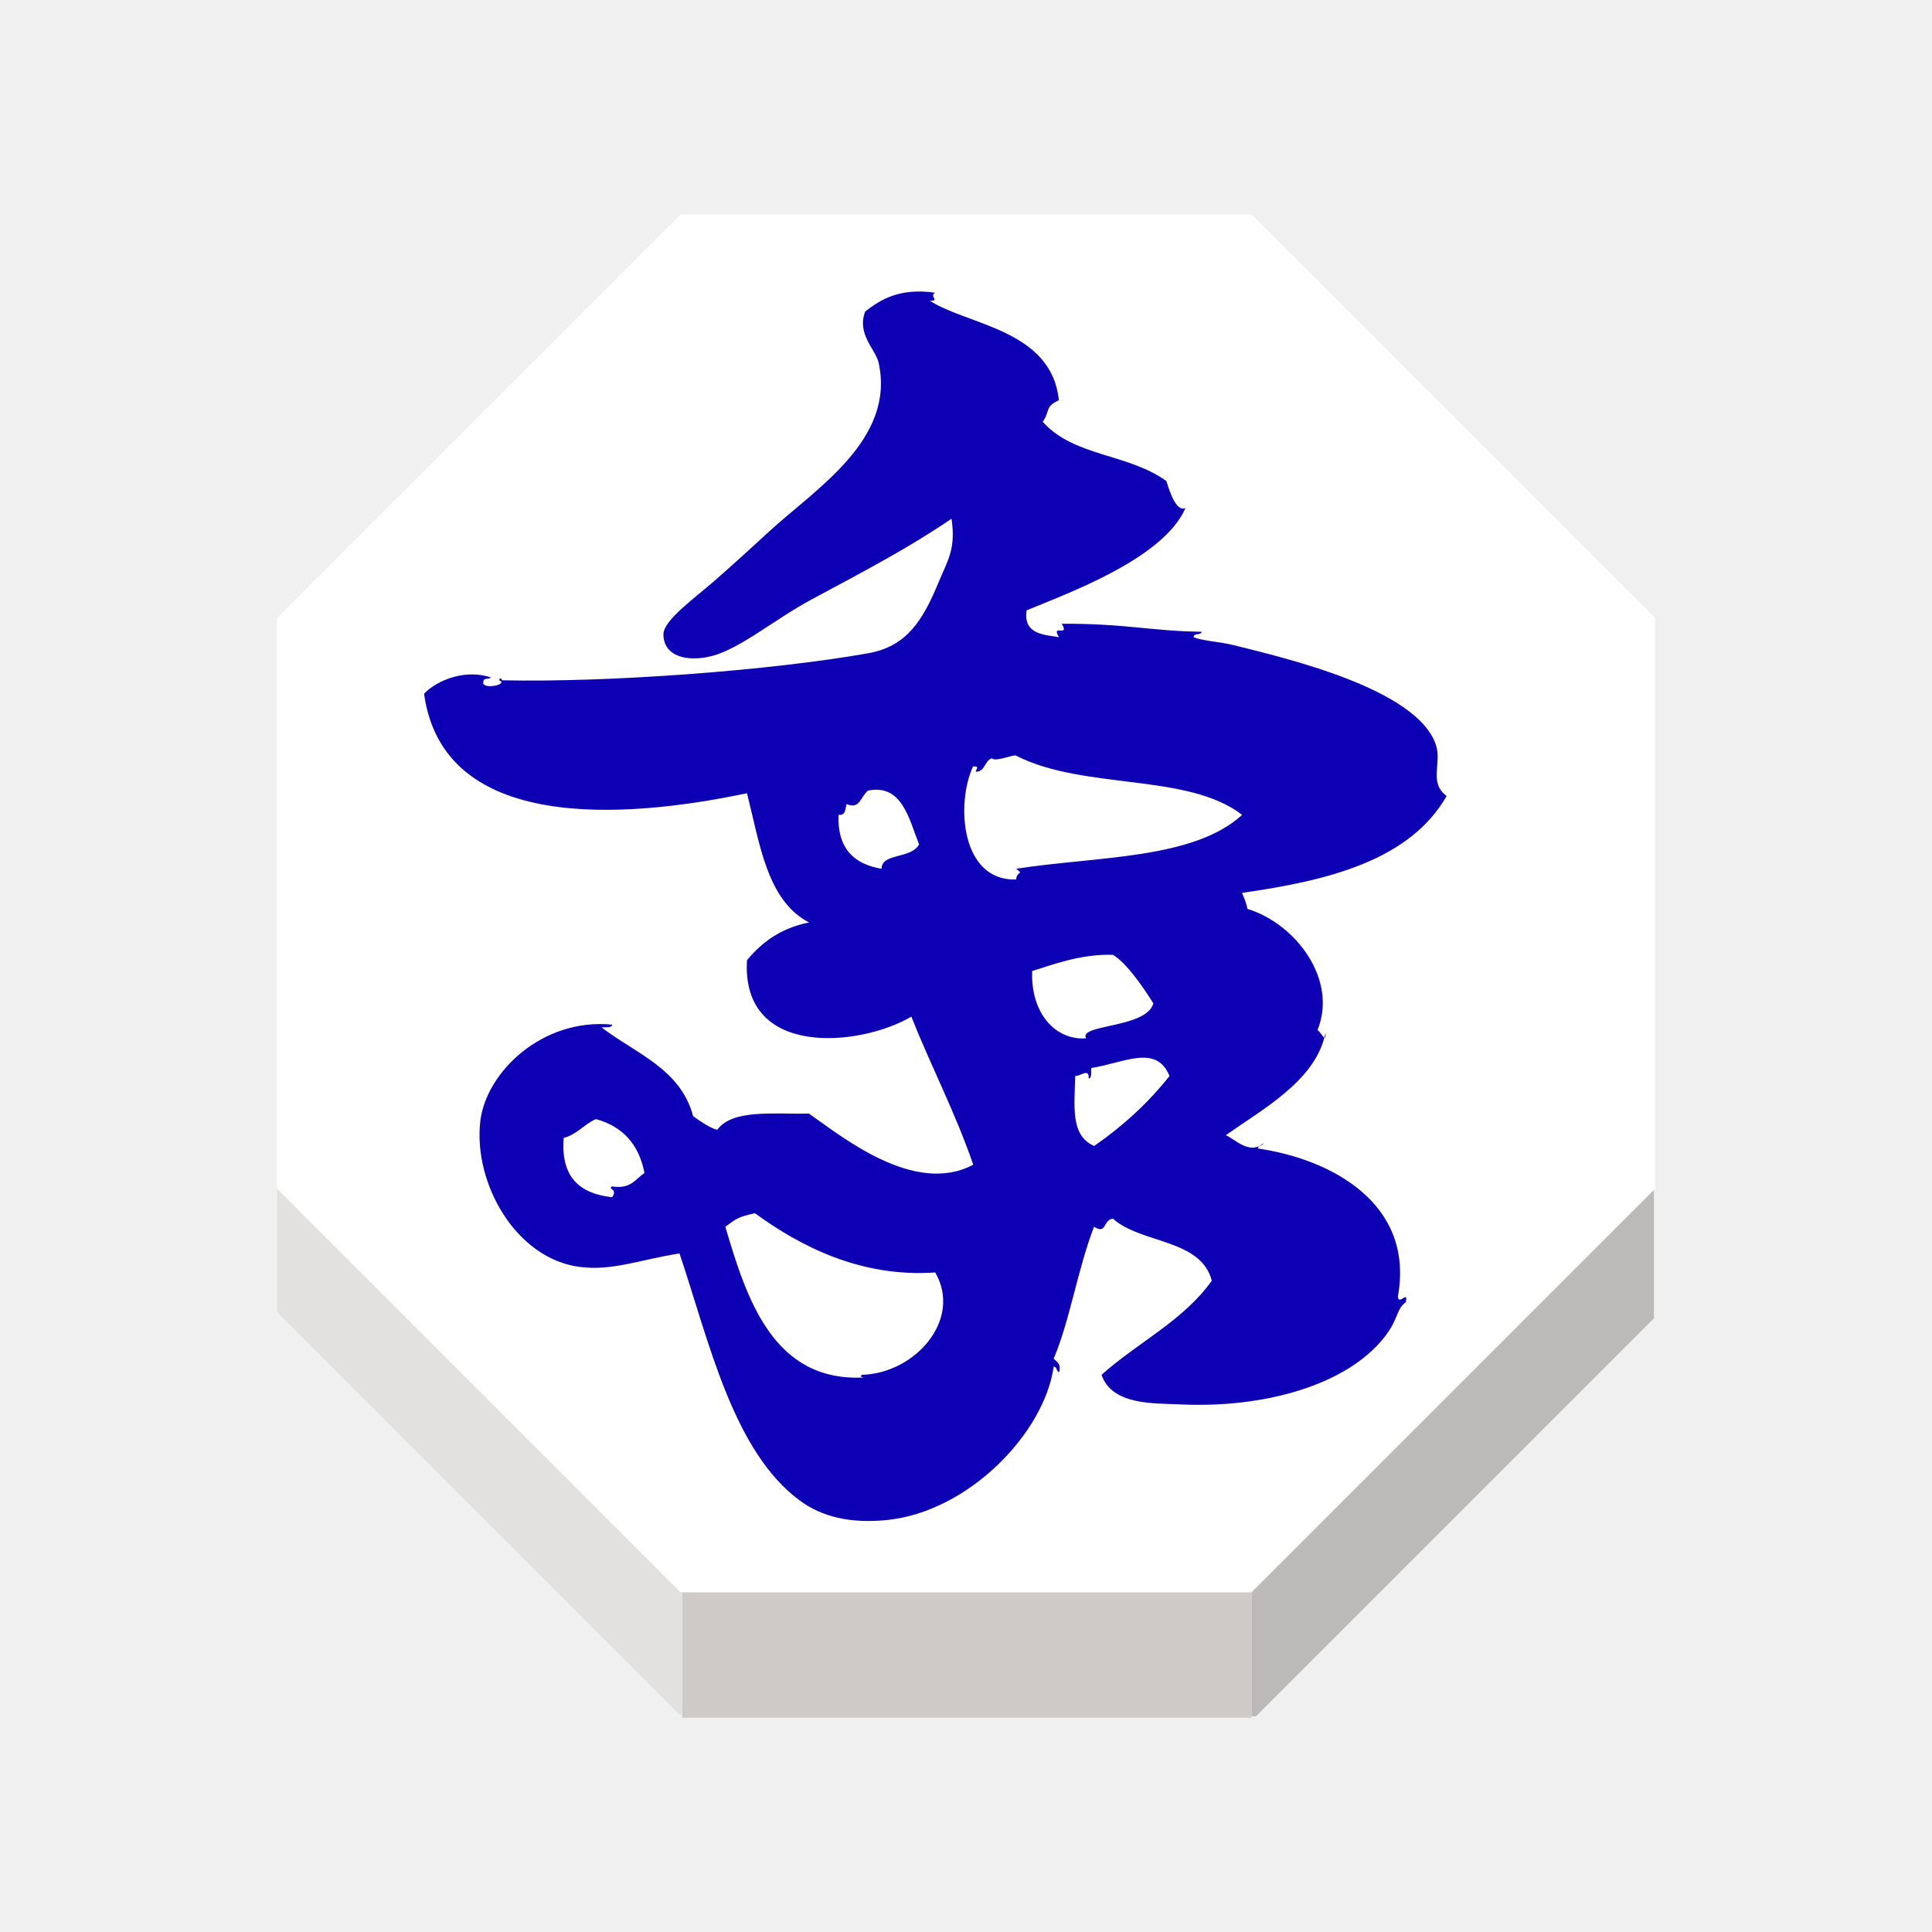
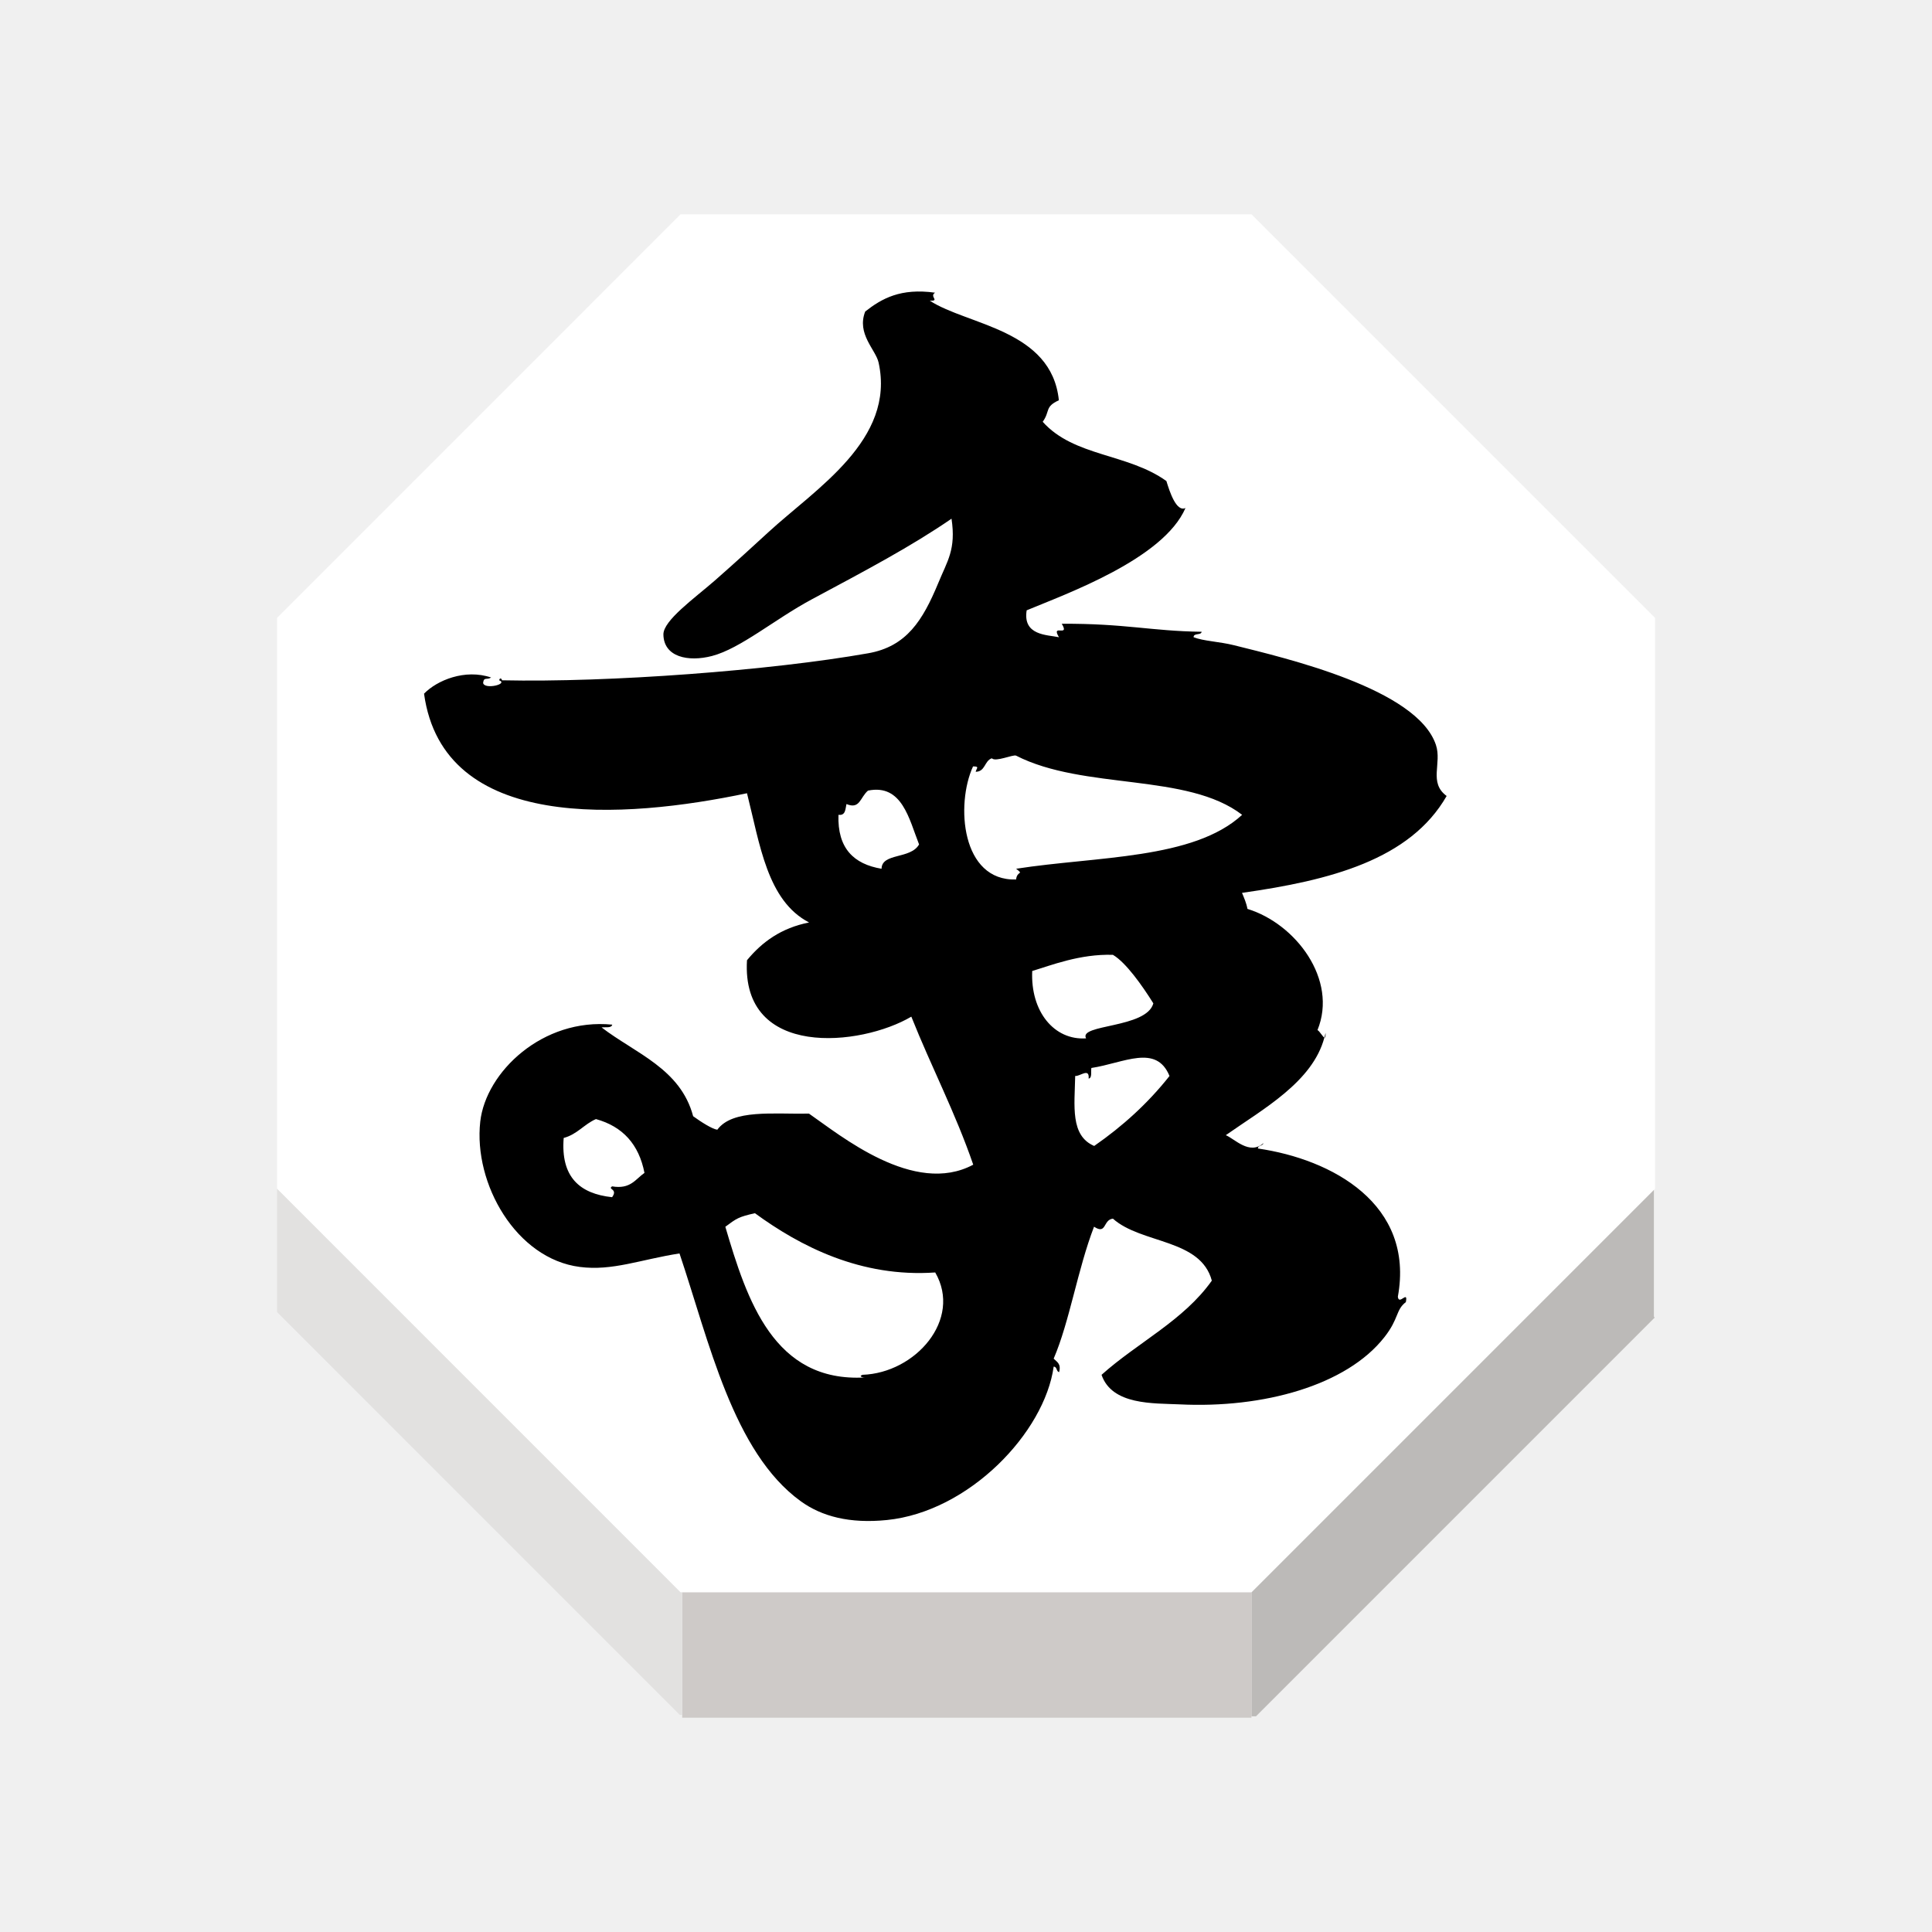
<svg xmlns="http://www.w3.org/2000/svg" height="92" width="92">
  <g transform="matrix(1.406485 0 0 1.406485 -612.2335 -915.9685)">
    <g>
      <g>
        <path d="m491.328 691.496-.043.043-13.621 13.621h-19.273-.055l-13.662-13.664v-19.33l13.662-13.664h19.328l13.664 13.664z" fill="#fff" />
        <path d="m477.664 705.219v-.059l13.621-13.621.004.004v4.283l.027.029-13.498 13.499h-.154z" fill="#bcbab8" />
        <path d="m477.664 709.402h-.039-19.225-.009v-.097-4.086-.059h19.273v.059 4.135z" fill="#cecac8" />
        <path d="m444.674 691.496 13.662 13.664h.055v.059 4.086h-.084l-13.633-13.635z" fill="#e2e1e0" />
      </g>
      <g fill="none">
        <path d="m458.336 705.16-13.662-13.664v-19.33l13.662-13.664h19.328l13.664 13.664v19.33l-.043.043-13.621 13.621h-19.273z" />
        <path d="m444.674 691.496v4.174.105" />
        <path d="m458.391 705.219v4.086.097.096" />
        <path d="m477.664 705.219v4.135.048.096" />
        <path d="m491.289 691.543v4.283" />
        <path d="m444.633 695.629.041.041 13.633 13.635" />
        <path d="m477.818 709.354 13.498-13.499.051-.048" />
        <path d="m458.4 709.402h19.225" />
      </g>
    </g>
    <g>
      <path d="m480.172 686.217c.008.127-.014.164-.035.158.013-.053.025-.105.035-.158z" />
-       <path d="m464.576 697.883c-.096.002-.215-.043-.08-.09 1.789-.061 3.383-1.871 2.461-3.465-2.52.176-4.572-.887-6.104-2.006-.559.125-.621.176-1.002.459.731 2.483 1.641 5.276 4.725 5.102zm1.834-18.047c-.338-.854-.572-2.057-1.729-1.822-.271.232-.271.645-.729.455-.039.176-.029.396-.271.365-.039 1.135.52 1.67 1.459 1.826.008-.545.987-.318 1.27-.824zm10.938-1.002c-1.859-1.43-5.354-.828-7.654-2.004-.098-.047-.693.225-.82.09-.254.082-.217.453-.547.457.021-.113.146-.186-.09-.182-.592 1.291-.395 3.887 1.457 3.828.039-.313.277-.148.002-.363 2.732-.426 6.005-.31 7.652-1.826zm-4.375 13.672c-.342.039-.207.555-.639.273-.555 1.438-.828 3.215-1.367 4.467.104.109.262.166.184.457-.1-.023-.063-.186-.184-.186-.309 2.23-2.863 4.912-5.648 5.193-1.258.127-2.203-.121-2.916-.637-2.291-1.658-3.104-5.42-4.104-8.389-1.324.207-2.271.6-3.373.457-2.156-.273-3.607-2.816-3.373-4.92.189-1.68 2.115-3.518 4.469-3.283-.027.125-.229.076-.361.094 1.152.883 2.672 1.396 3.1 3.006.266.193.646.436.818.457.518-.703 1.908-.521 3.104-.545 1.055.729 3.557 2.803 5.561 1.729-.604-1.758-1.42-3.314-2.096-5.012-1.705 1.008-5.764 1.434-5.564-1.91.512-.621 1.16-1.092 2.102-1.279-1.42-.736-1.664-2.646-2.102-4.375-4.164.875-10.285 1.332-10.934-3.371.438-.451 1.385-.848 2.271-.547-.146.094-.246-.033-.271.184.041.234.867.039.545-.09.018-.104.092-.055.092 0 3.633.08 9.104-.332 12.396-.914 1.311-.229 1.854-1.123 2.373-2.369.313-.766.609-1.139.453-2.188-1.381.947-2.855 1.725-4.738 2.734-1.254.674-2.404 1.66-3.371 1.914-.813.211-1.637.033-1.646-.73-.002-.473 1.041-1.215 1.736-1.82.723-.635 1.256-1.125 1.818-1.641 1.604-1.475 4.307-3.129 3.732-5.742-.096-.438-.752-.971-.453-1.73.563-.441 1.199-.799 2.365-.637-.209.131.182.285-.18.271 1.281.832 4.125.975 4.371 3.371-.488.225-.287.367-.547.729 1.061 1.186 2.875 1.064 4.188 2.006.107.354.336 1.061.646.913-.746 1.728-4.041 2.907-5.377 3.464-.137.855.689.827 1.094.911-.289-.478.381.021.094-.456 2.145-.012 3.037.25 4.736.271-.021.131-.271.029-.273.185.338.132.871.147 1.369.271 1.748.438 6.201 1.469 6.836 3.375.209.625-.256 1.275.363 1.729-1.24 2.161-3.947 2.858-6.928 3.28.068.168.146.334.184.543 1.633.5 3.068 2.393 2.371 4.104.064.021.178.233.234.25-.396 1.502-2.078 2.422-3.338 3.307.299.123.805.688 1.273.271-.021.1-.184.063-.186.18 2.506.363 5.313 1.879 4.738 5.018.037.311.354-.242.271.182-.348.268-.229.555-.725 1.186-1.283 1.639-4.106 2.416-6.932 2.277-.891-.041-2.291.031-2.646-1 1.217-1.092 2.777-1.836 3.734-3.189-.381-1.425-2.386-1.238-3.349-2.099zm1.916-4.83c-.449-1.096-1.545-.439-2.646-.271-.02.133.031.338-.092.359.033-.383-.301-.064-.455-.09-.021 1.016-.172 2.021.643 2.371.966-.67 1.823-1.449 2.55-2.369zm-.547-2.459c-.379-.607-.932-1.387-1.369-1.643-1.125-.035-2.105.361-2.732.547-.063 1.373.744 2.354 1.824 2.281-.27-.486 2.046-.334 2.277-1.185zm-17.229 5.74c-.188-.963-.732-1.57-1.643-1.822-.4.174-.635.518-1.092.639-.105 1.32.539 1.889 1.639 2.006.21-.287-.165-.258 0-.367.626.107.792-.247 1.096-.456z" fill="#0d00b4" />
+       <path d="m464.576 697.883c-.096.002-.215-.043-.08-.09 1.789-.061 3.383-1.871 2.461-3.465-2.52.176-4.572-.887-6.104-2.006-.559.125-.621.176-1.002.459.731 2.483 1.641 5.276 4.725 5.102zm1.834-18.047c-.338-.854-.572-2.057-1.729-1.822-.271.232-.271.645-.729.455-.039.176-.029.396-.271.365-.039 1.135.52 1.67 1.459 1.826.008-.545.987-.318 1.27-.824zm10.938-1.002c-1.859-1.43-5.354-.828-7.654-2.004-.098-.047-.693.225-.82.09-.254.082-.217.453-.547.457.021-.113.146-.186-.09-.182-.592 1.291-.395 3.887 1.457 3.828.039-.313.277-.148.002-.363 2.732-.426 6.005-.31 7.652-1.826zm-4.375 13.672c-.342.039-.207.555-.639.273-.555 1.438-.828 3.215-1.367 4.467.104.109.262.166.184.457-.1-.023-.063-.186-.184-.186-.309 2.23-2.863 4.912-5.648 5.193-1.258.127-2.203-.121-2.916-.637-2.291-1.658-3.104-5.42-4.104-8.389-1.324.207-2.271.6-3.373.457-2.156-.273-3.607-2.816-3.373-4.92.189-1.68 2.115-3.518 4.469-3.283-.027.125-.229.076-.361.094 1.152.883 2.672 1.396 3.1 3.006.266.193.646.436.818.457.518-.703 1.908-.521 3.104-.545 1.055.729 3.557 2.803 5.561 1.729-.604-1.758-1.42-3.314-2.096-5.012-1.705 1.008-5.764 1.434-5.564-1.91.512-.621 1.16-1.092 2.102-1.279-1.42-.736-1.664-2.646-2.102-4.375-4.164.875-10.285 1.332-10.934-3.371.438-.451 1.385-.848 2.271-.547-.146.094-.246-.033-.271.184.041.234.867.039.545-.09.018-.104.092-.055.092 0 3.633.08 9.104-.332 12.396-.914 1.311-.229 1.854-1.123 2.373-2.369.313-.766.609-1.139.453-2.188-1.381.947-2.855 1.725-4.738 2.734-1.254.674-2.404 1.66-3.371 1.914-.813.211-1.637.033-1.646-.73-.002-.473 1.041-1.215 1.736-1.82.723-.635 1.256-1.125 1.818-1.641 1.604-1.475 4.307-3.129 3.732-5.742-.096-.438-.752-.971-.453-1.73.563-.441 1.199-.799 2.365-.637-.209.131.182.285-.18.271 1.281.832 4.125.975 4.371 3.371-.488.225-.287.367-.547.729 1.061 1.186 2.875 1.064 4.188 2.006.107.354.336 1.061.646.913-.746 1.728-4.041 2.907-5.377 3.464-.137.855.689.827 1.094.911-.289-.478.381.021.094-.456 2.145-.012 3.037.25 4.736.271-.021.131-.271.029-.273.185.338.132.871.147 1.369.271 1.748.438 6.201 1.469 6.836 3.375.209.625-.256 1.275.363 1.729-1.24 2.161-3.947 2.858-6.928 3.28.068.168.146.334.184.543 1.633.5 3.068 2.393 2.371 4.104.064.021.178.233.234.25-.396 1.502-2.078 2.422-3.338 3.307.299.123.805.688 1.273.271-.021.1-.184.063-.186.18 2.506.363 5.313 1.879 4.738 5.018.037.311.354-.242.271.182-.348.268-.229.555-.725 1.186-1.283 1.639-4.106 2.416-6.932 2.277-.891-.041-2.291.031-2.646-1 1.217-1.092 2.777-1.836 3.734-3.189-.381-1.425-2.386-1.238-3.349-2.099zm1.916-4.83c-.449-1.096-1.545-.439-2.646-.271-.02.133.031.338-.092.359.033-.383-.301-.064-.455-.09-.021 1.016-.172 2.021.643 2.371.966-.67 1.823-1.449 2.55-2.369zm-.547-2.459c-.379-.607-.932-1.387-1.369-1.643-1.125-.035-2.105.361-2.732.547-.063 1.373.744 2.354 1.824 2.281-.27-.486 2.046-.334 2.277-1.185zm-17.229 5.74c-.188-.963-.732-1.57-1.643-1.822-.4.174-.635.518-1.092.639-.105 1.32.539 1.889 1.639 2.006.21-.287-.165-.258 0-.367.626.107.792-.247 1.096-.456z" fill="#000" />
    </g>
  </g>
</svg>
